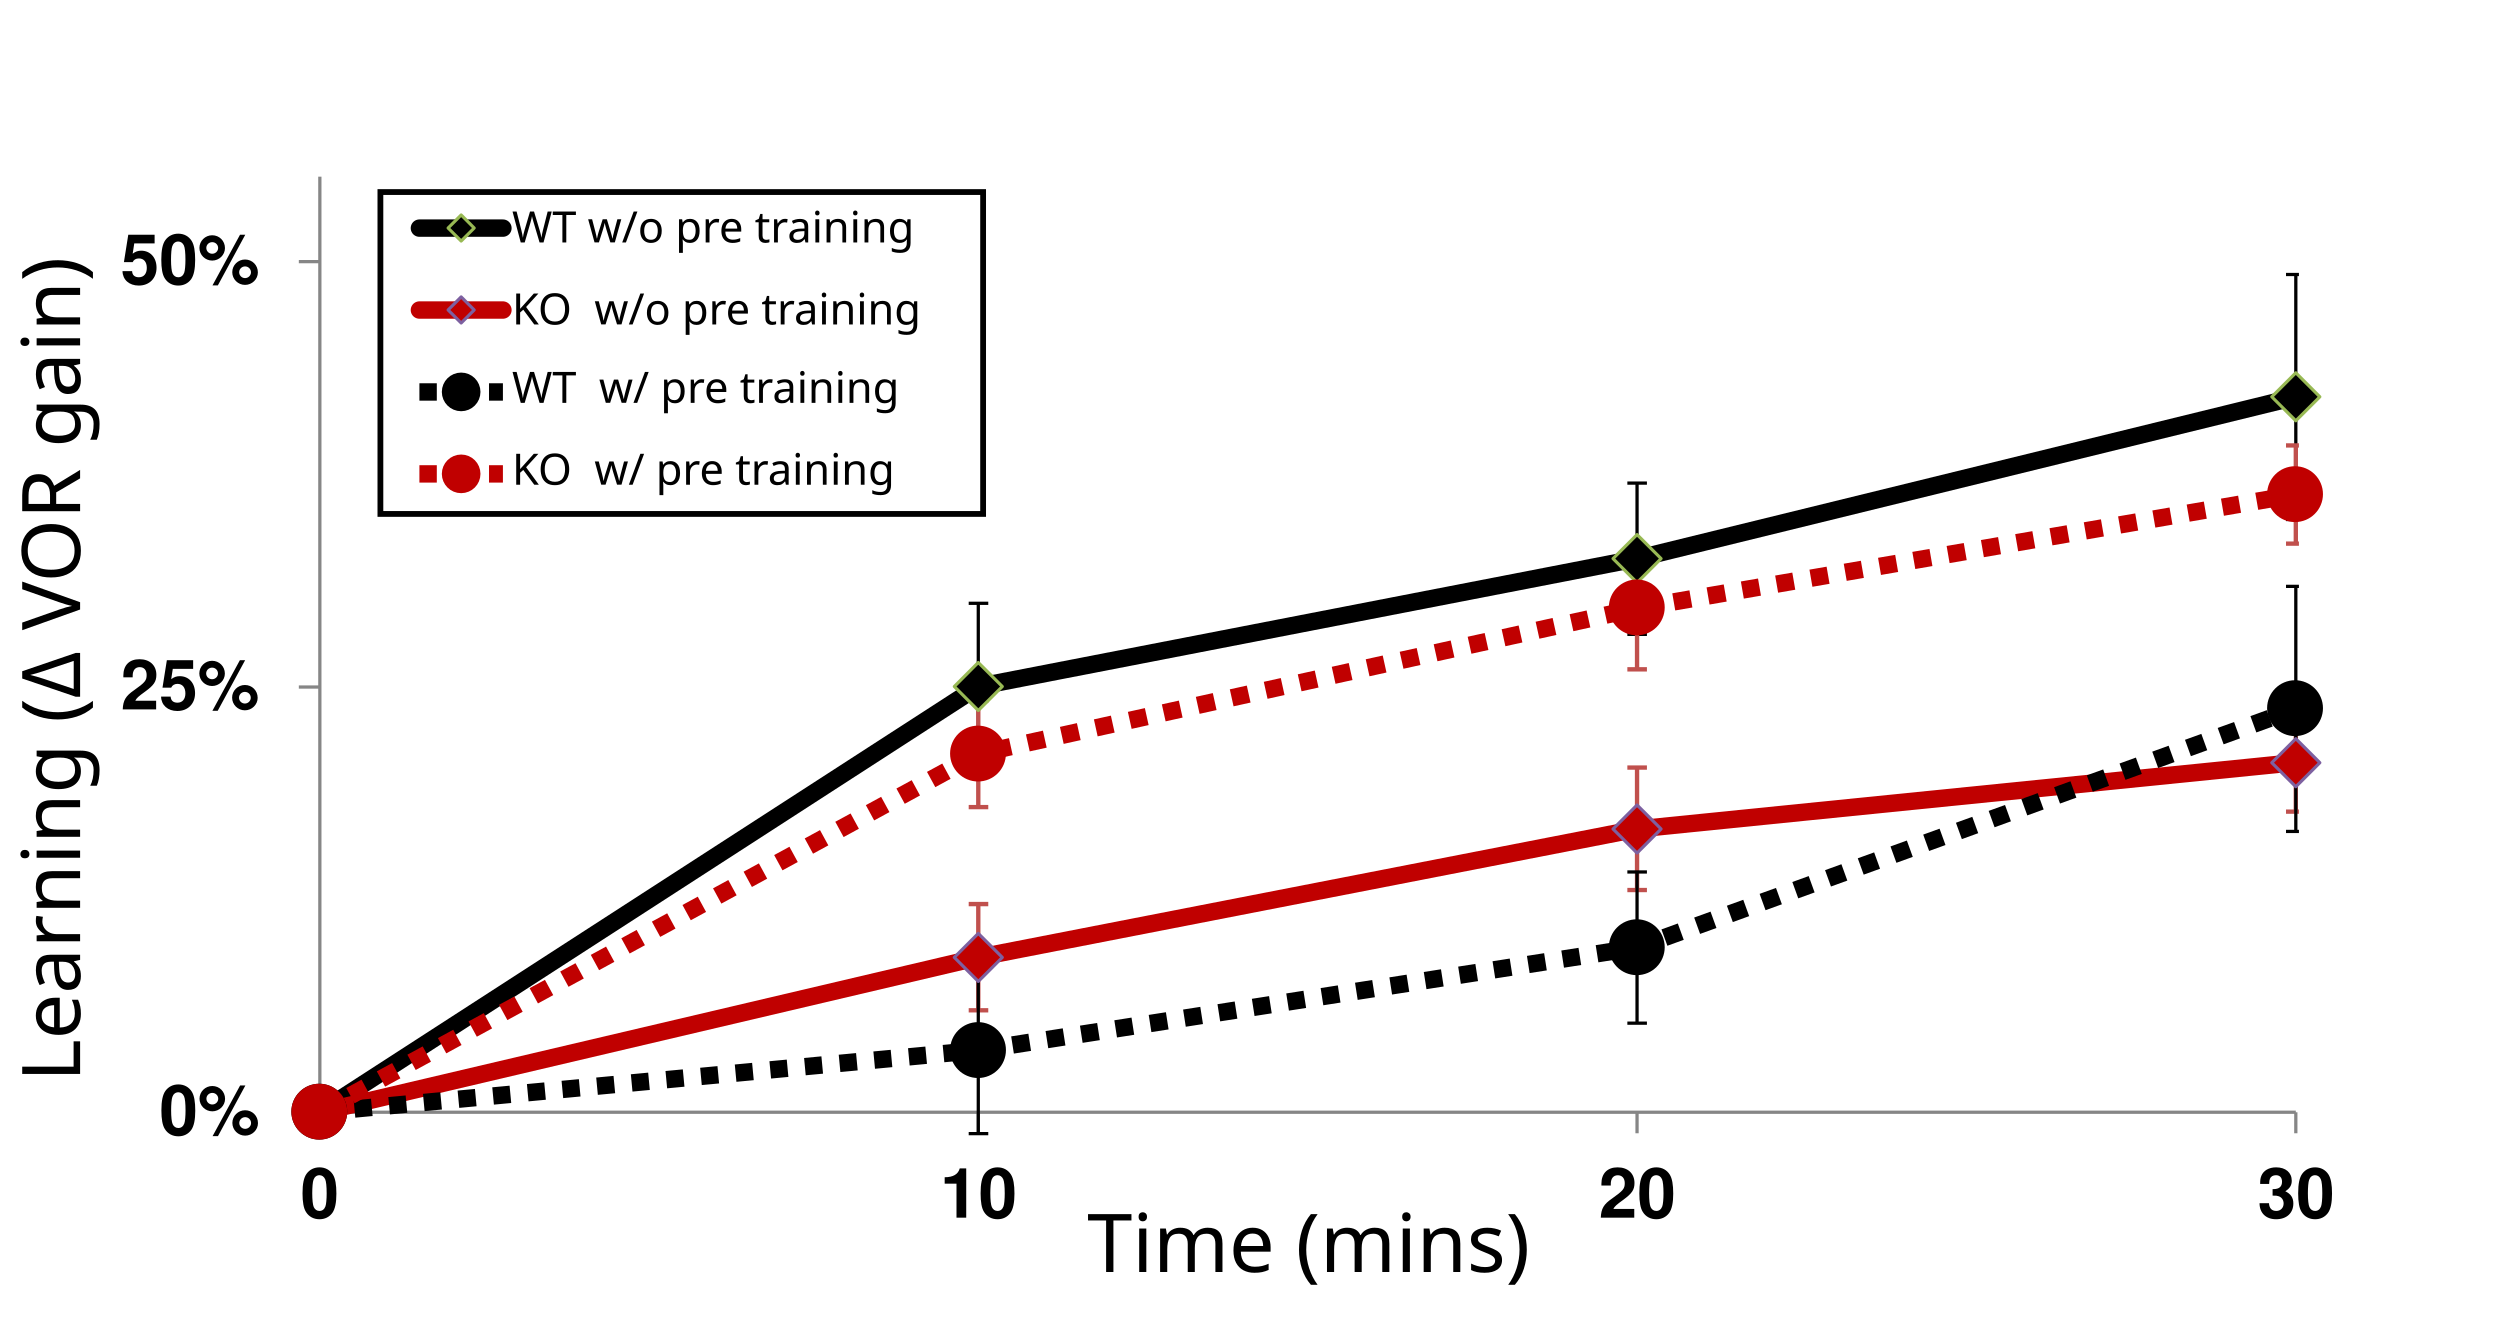
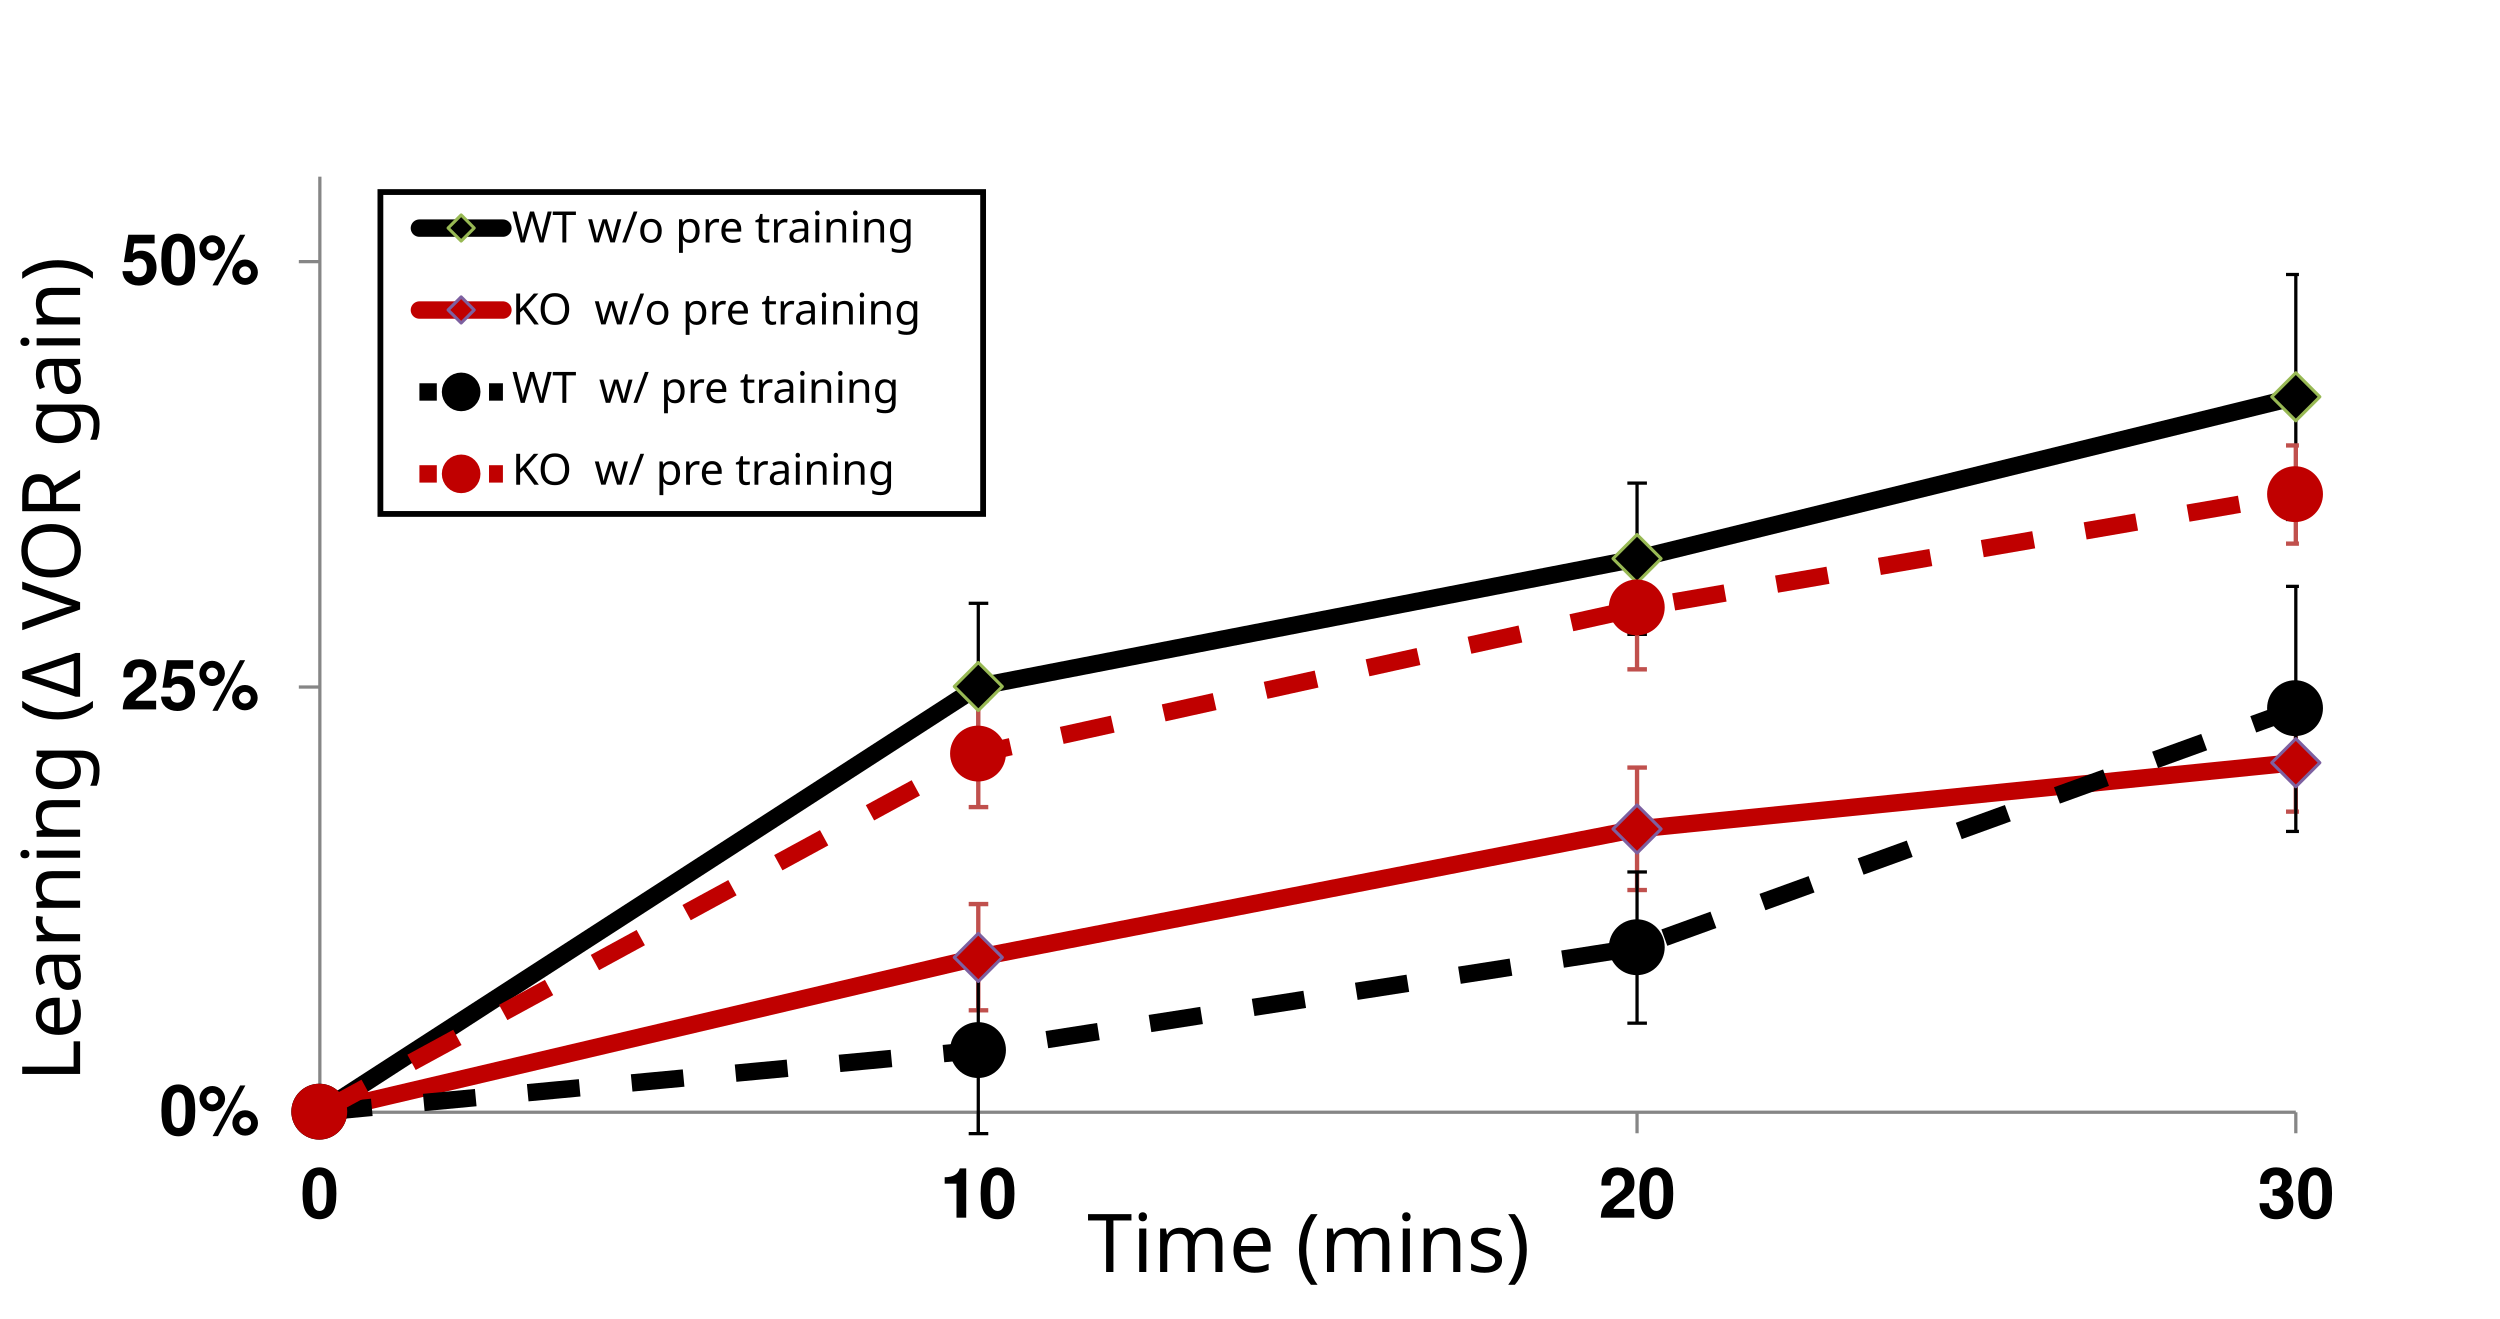
<svg xmlns="http://www.w3.org/2000/svg" id="svg2" version="1.1" width="863.69" height="455.35" xml:space="preserve">
  <defs id="defs6">
    <clipPath clipPathUnits="userSpaceOnUse" id="clipPath28">
      <path d="m 138.92,122.89 547.07,0 0,376.11 -547.07,0 0,-376.11 z" clip-rule="evenodd" id="path30" />
    </clipPath>
    <clipPath clipPathUnits="userSpaceOnUse" id="clipPath46">
      <path d="m 138.92,122.89 547.07,0 0,376.11 -547.07,0 0,-376.11 z" clip-rule="evenodd" id="path48" />
    </clipPath>
    <clipPath clipPathUnits="userSpaceOnUse" id="clipPath56">
      <path d="m 138.92,122.89 547.07,0 0,376.11 -547.07,0 0,-376.11 z" clip-rule="evenodd" id="path58" />
    </clipPath>
    <clipPath clipPathUnits="userSpaceOnUse" id="clipPath66">
      <path d="m 138.92,122.89 547.07,0 0,376.11 -547.07,0 0,-376.11 z" clip-rule="evenodd" id="path68" />
    </clipPath>
    <clipPath clipPathUnits="userSpaceOnUse" id="clipPath84">
      <path d="m 138.92,122.89 547.07,0 0,376.11 -547.07,0 0,-376.11 z" clip-rule="evenodd" id="path86" />
    </clipPath>
    <clipPath clipPathUnits="userSpaceOnUse" id="clipPath94">
      <path d="m 138.92,122.89 547.07,0 0,376.11 -547.07,0 0,-376.11 z" clip-rule="evenodd" id="path96" />
    </clipPath>
    <clipPath clipPathUnits="userSpaceOnUse" id="clipPath104">
      <path d="m 138.92,122.89 547.07,0 0,376.11 -547.07,0 0,-376.11 z" clip-rule="evenodd" id="path106" />
    </clipPath>
    <clipPath clipPathUnits="userSpaceOnUse" id="clipPath122">
      <path d="m 138.92,122.89 547.07,0 0,376.11 -547.07,0 0,-376.11 z" clip-rule="evenodd" id="path124" />
    </clipPath>
    <clipPath clipPathUnits="userSpaceOnUse" id="clipPath132">
      <path d="m 138.92,122.89 547.07,0 0,376.11 -547.07,0 0,-376.11 z" clip-rule="evenodd" id="path134" />
    </clipPath>
    <clipPath clipPathUnits="userSpaceOnUse" id="clipPath142">
      <path d="m 138.92,122.89 547.07,0 0,376.11 -547.07,0 0,-376.11 z" clip-rule="evenodd" id="path144" />
    </clipPath>
    <clipPath clipPathUnits="userSpaceOnUse" id="clipPath160">
      <path d="m 138.92,122.89 547.07,0 0,376.11 -547.07,0 0,-376.11 z" clip-rule="evenodd" id="path162" />
    </clipPath>
    <clipPath clipPathUnits="userSpaceOnUse" id="clipPath170">
      <path d="m 138.92,122.89 547.07,0 0,376.11 -547.07,0 0,-376.11 z" clip-rule="evenodd" id="path172" />
    </clipPath>
    <clipPath clipPathUnits="userSpaceOnUse" id="clipPath180">
      <path d="m 138.92,122.03 547.07,0 0,376.98 -547.07,0 0,-376.98 z" clip-rule="evenodd" id="path182" />
    </clipPath>
    <clipPath clipPathUnits="userSpaceOnUse" id="clipPath206">
      <path d="m 138.92,122.03 547.07,0 0,376.98 -547.07,0 0,-376.98 z" clip-rule="evenodd" id="path208" />
    </clipPath>
    <clipPath clipPathUnits="userSpaceOnUse" id="clipPath232">
      <path d="m 138.92,122.03 547.07,0 0,376.98 -547.07,0 0,-376.98 z" clip-rule="evenodd" id="path234" />
    </clipPath>
    <clipPath clipPathUnits="userSpaceOnUse" id="clipPath258">
      <path d="m 138.92,122.03 547.07,0 0,376.98 -547.07,0 0,-376.98 z" clip-rule="evenodd" id="path260" />
    </clipPath>
    <clipPath clipPathUnits="userSpaceOnUse" id="clipPath284">
      <path d="m 51,64.56 690.12,0 0,482.76 -690.12,0 0,-482.76 z" clip-rule="evenodd" id="path286" />
    </clipPath>
    <clipPath clipPathUnits="userSpaceOnUse" id="clipPath296">
      <path d="m 51,64.56 690.12,0 0,482.76 -690.12,0 0,-482.76 z" clip-rule="evenodd" id="path298" />
    </clipPath>
    <clipPath clipPathUnits="userSpaceOnUse" id="clipPath308">
      <path d="m 51,64.56 690.12,0 0,482.76 -690.12,0 0,-482.76 z" clip-rule="evenodd" id="path310" />
    </clipPath>
    <clipPath clipPathUnits="userSpaceOnUse" id="clipPath320">
      <path d="m 51,64.56 690.12,0 0,482.76 -690.12,0 0,-482.76 z" clip-rule="evenodd" id="path322" />
    </clipPath>
    <clipPath clipPathUnits="userSpaceOnUse" id="clipPath332">
      <path d="m 51,64.56 690.12,0 0,482.76 -690.12,0 0,-482.76 z" clip-rule="evenodd" id="path334" />
    </clipPath>
    <clipPath clipPathUnits="userSpaceOnUse" id="clipPath344">
      <path d="m 51,64.56 690.12,0 0,482.76 -690.12,0 0,-482.76 z" clip-rule="evenodd" id="path346" />
    </clipPath>
    <clipPath clipPathUnits="userSpaceOnUse" id="clipPath356">
      <path d="m 51,64.56 690.12,0 0,482.76 -690.12,0 0,-482.76 z" clip-rule="evenodd" id="path358" />
    </clipPath>
    <clipPath clipPathUnits="userSpaceOnUse" id="clipPath368">
      <path d="m 51,64.56 690.12,0 0,482.76 -690.12,0 0,-482.76 z" clip-rule="evenodd" id="path370" />
    </clipPath>
    <clipPath clipPathUnits="userSpaceOnUse" id="clipPath380">
      <path d="m 51,64.56 690.12,0 0,482.76 -690.12,0 0,-482.76 z" clip-rule="evenodd" id="path382" />
    </clipPath>
    <clipPath clipPathUnits="userSpaceOnUse" id="clipPath398">
      <path d="m 51,64.56 690.12,0 0,482.76 -690.12,0 0,-482.76 z" clip-rule="evenodd" id="path400" />
    </clipPath>
    <clipPath clipPathUnits="userSpaceOnUse" id="clipPath416">
      <path d="m 51,64.56 690.12,0 0,482.76 -690.12,0 0,-482.76 z" clip-rule="evenodd" id="path418" />
    </clipPath>
    <clipPath clipPathUnits="userSpaceOnUse" id="clipPath434">
      <path d="m 51,64.56 690.12,0 0,482.76 -690.12,0 0,-482.76 z" clip-rule="evenodd" id="path436" />
    </clipPath>
    <clipPath clipPathUnits="userSpaceOnUse" id="clipPath452">
      <path d="m 51,64.56 690.12,0 0,482.76 -690.12,0 0,-482.76 z" clip-rule="evenodd" id="path454" />
    </clipPath>
  </defs>
  <g id="g10" transform="matrix(1.25,0,0,-1.25,-63.26394,684.7361)">
    <path d="m 139.01,239.629 0,259.341" style="fill:none;stroke:#868686;stroke-width:0.902;stroke-linecap:butt;stroke-linejoin:round;stroke-miterlimit:10;stroke-opacity:1;stroke-dasharray:none" id="path16" />
    <path d="m 133.2,240.33 5.81,0 m -5.81,117.58 5.81,0 m -5.81,117.56 5.81,0" style="fill:none;stroke:#868686;stroke-width:0.902;stroke-linecap:butt;stroke-linejoin:round;stroke-miterlimit:10;stroke-opacity:1;stroke-dasharray:none" id="path18" />
    <path d="m 139.01,240.38 546.12,0" style="fill:none;stroke:#868686;stroke-width:0.902;stroke-linecap:butt;stroke-linejoin:round;stroke-miterlimit:10;stroke-opacity:1;stroke-dasharray:none" id="path20" />
    <path d="m 139.01,240.38 0,-5.8 m 181.98,5.8 0,-5.8 m 182.07,5.8 0,-5.8 m 182.07,5.8 0,-5.8" style="fill:none;stroke:#868686;stroke-width:0.902;stroke-linecap:butt;stroke-linejoin:round;stroke-miterlimit:10;stroke-opacity:1;stroke-dasharray:none" id="path22" />
    <g id="g24">
      <g id="g26" clip-path="url(#clipPath28)">
        <path d="m 136.3,240.38 5.41,0 m -5.41,0 5.41,0" style="fill:none;stroke:#000000;stroke-width:0.902;stroke-linecap:butt;stroke-linejoin:round;stroke-miterlimit:10;stroke-opacity:1;stroke-dasharray:none" id="path32" />
      </g>
    </g>
    <path d="m 320.99,358.05 0,-22.99 m 0,22.99 0,23 m -2.65,-45.99 5.41,0 m -5.41,45.99 5.41,0" style="fill:#000000;fill-opacity:1;fill-rule:nonzero;stroke:none" id="path34" />
    <path d="m 320.99,358.05 0,-22.99 m 0,22.99 0,23 m -2.65,-45.99 5.41,0 m -5.41,45.99 5.41,0" style="fill:none;stroke:#000000;stroke-width:0.902;stroke-linecap:butt;stroke-linejoin:round;stroke-miterlimit:10;stroke-opacity:1;stroke-dasharray:none" id="path36" />
    <path d="m 503.06,393.4 0,-20.93 m 0,20.93 0,20.87 m -2.68,-41.8 5.41,0 m -5.41,41.8 5.41,0" style="fill:#000000;fill-opacity:1;fill-rule:nonzero;stroke:none" id="path38" />
    <path d="m 503.06,393.4 0,-20.93 m 0,20.93 0,20.87 m -2.68,-41.8 5.41,0 m -5.41,41.8 5.41,0" style="fill:none;stroke:#000000;stroke-width:0.902;stroke-linecap:butt;stroke-linejoin:round;stroke-miterlimit:10;stroke-opacity:1;stroke-dasharray:none" id="path40" />
    <g id="g42">
      <g id="g44" clip-path="url(#clipPath46)">
        <path d="m 685.13,438.12 0,-33.92 m 0,33.92 0,33.81 m -2.71,-67.73 5.41,0 m -5.41,67.73 5.41,0" style="fill:#000000;fill-opacity:1;fill-rule:nonzero;stroke:none" id="path50" />
      </g>
    </g>
    <g id="g52">
      <g id="g54" clip-path="url(#clipPath56)">
        <path d="m 685.13,438.12 0,-33.92 m 0,33.92 0,33.81 m -2.71,-67.73 5.41,0 m -5.41,67.73 5.41,0" style="fill:none;stroke:#000000;stroke-width:0.902;stroke-linecap:butt;stroke-linejoin:round;stroke-miterlimit:10;stroke-opacity:1;stroke-dasharray:none" id="path60" />
      </g>
    </g>
    <g id="g62">
      <g id="g64" clip-path="url(#clipPath66)">
        <path d="m 136.3,240.38 5.41,0 m -5.41,0 5.41,0" style="fill:none;stroke:#c0504d;stroke-width:1.202;stroke-linecap:butt;stroke-linejoin:round;stroke-miterlimit:10;stroke-opacity:1;stroke-dasharray:none" id="path70" />
      </g>
    </g>
    <path d="m 320.99,283.18 0,-14.62 m 0,14.62 0,14.74 m -2.65,-29.36 5.41,0 m -5.41,29.36 5.41,0" style="fill:#000000;fill-opacity:1;fill-rule:nonzero;stroke:none" id="path72" />
    <path d="m 320.99,283.18 0,-14.62 m 0,14.62 0,14.74 m -2.65,-29.36 5.41,0 m -5.41,29.36 5.41,0" style="fill:none;stroke:#c0504d;stroke-width:1.202;stroke-linecap:butt;stroke-linejoin:round;stroke-miterlimit:10;stroke-opacity:1;stroke-dasharray:none" id="path74" />
    <path d="m 503.06,318.67 0,-16.87 m 0,16.87 0,16.98 m -2.68,-33.85 5.41,0 m -5.41,33.85 5.41,0" style="fill:#000000;fill-opacity:1;fill-rule:nonzero;stroke:none" id="path76" />
    <path d="m 503.06,318.67 0,-16.87 m 0,16.87 0,16.98 m -2.68,-33.85 5.41,0 m -5.41,33.85 5.41,0" style="fill:none;stroke:#c0504d;stroke-width:1.202;stroke-linecap:butt;stroke-linejoin:round;stroke-miterlimit:10;stroke-opacity:1;stroke-dasharray:none" id="path78" />
    <g id="g80">
      <g id="g82" clip-path="url(#clipPath84)">
        <path d="m 685.13,336.99 0,-13.52 m 0,13.52 0,13.63 m -2.71,-27.15 5.41,0 m -5.41,27.15 5.41,0" style="fill:#000000;fill-opacity:1;fill-rule:nonzero;stroke:none" id="path88" />
      </g>
    </g>
    <g id="g90">
      <g id="g92" clip-path="url(#clipPath94)">
        <path d="m 685.13,336.99 0,-13.52 m 0,13.52 0,13.63 m -2.71,-27.15 5.41,0 m -5.41,27.15 5.41,0" style="fill:none;stroke:#c0504d;stroke-width:1.202;stroke-linecap:butt;stroke-linejoin:round;stroke-miterlimit:10;stroke-opacity:1;stroke-dasharray:none" id="path98" />
      </g>
    </g>
    <g id="g100">
      <g id="g102" clip-path="url(#clipPath104)">
        <path d="m 136.3,240.38 5.41,0 m -5.41,0 5.41,0" style="fill:none;stroke:#000000;stroke-width:0.902;stroke-linecap:butt;stroke-linejoin:round;stroke-miterlimit:10;stroke-opacity:1;stroke-dasharray:none" id="path108" />
      </g>
    </g>
    <path d="m 320.99,257.5 0,-23.02 m 0,23.02 0,22.97 m -2.65,-45.99 5.41,0 m -5.41,45.99 5.41,0" style="fill:#000000;fill-opacity:1;fill-rule:nonzero;stroke:none" id="path110" />
    <path d="m 320.99,257.5 0,-23.02 m 0,23.02 0,22.97 m -2.65,-45.99 5.41,0 m -5.41,45.99 5.41,0" style="fill:none;stroke:#000000;stroke-width:0.902;stroke-linecap:butt;stroke-linejoin:round;stroke-miterlimit:10;stroke-opacity:1;stroke-dasharray:none" id="path112" />
    <path d="m 503.06,285.92 0,-20.92 m 0,20.92 0,20.88 m -2.68,-41.8 5.41,0 m -5.41,41.8 5.41,0" style="fill:#000000;fill-opacity:1;fill-rule:nonzero;stroke:none" id="path114" />
    <path d="m 503.06,285.92 0,-20.92 m 0,20.92 0,20.88 m -2.68,-41.8 5.41,0 m -5.41,41.8 5.41,0" style="fill:none;stroke:#000000;stroke-width:0.902;stroke-linecap:butt;stroke-linejoin:round;stroke-miterlimit:10;stroke-opacity:1;stroke-dasharray:none" id="path116" />
    <g id="g118">
      <g id="g120" clip-path="url(#clipPath122)">
        <path d="m 685.13,351.85 0,-33.86 m 0,33.86 0,33.87 m -2.71,-67.73 5.41,0 m -5.41,67.73 5.41,0" style="fill:#000000;fill-opacity:1;fill-rule:nonzero;stroke:none" id="path126" />
      </g>
    </g>
    <g id="g128">
      <g id="g130" clip-path="url(#clipPath132)">
        <path d="m 685.13,351.85 0,-33.86 m 0,33.86 0,33.87 m -2.71,-67.73 5.41,0 m -5.41,67.73 5.41,0" style="fill:none;stroke:#000000;stroke-width:0.902;stroke-linecap:butt;stroke-linejoin:round;stroke-miterlimit:10;stroke-opacity:1;stroke-dasharray:none" id="path136" />
      </g>
    </g>
    <g id="g138">
      <g id="g140" clip-path="url(#clipPath142)">
        <path d="m 136.3,240.38 5.41,0 m -5.41,0 5.41,0" style="fill:none;stroke:#c0504d;stroke-width:1.202;stroke-linecap:butt;stroke-linejoin:round;stroke-miterlimit:10;stroke-opacity:1;stroke-dasharray:none" id="path146" />
      </g>
    </g>
    <path d="m 320.99,339.44 0,-14.72 m 0,14.72 0,14.64 m -2.65,-29.36 5.41,0 m -5.41,29.36 5.41,0" style="fill:#000000;fill-opacity:1;fill-rule:nonzero;stroke:none" id="path148" />
    <path d="m 320.99,339.44 0,-14.72 m 0,14.72 0,14.64 m -2.65,-29.36 5.41,0 m -5.41,29.36 5.41,0" style="fill:none;stroke:#c0504d;stroke-width:1.202;stroke-linecap:butt;stroke-linejoin:round;stroke-miterlimit:10;stroke-opacity:1;stroke-dasharray:none" id="path150" />
    <path d="m 503.06,379.69 0,-16.89 m 0,16.89 0,16.96 m -2.68,-33.85 5.41,0 m -5.41,33.85 5.41,0" style="fill:#000000;fill-opacity:1;fill-rule:nonzero;stroke:none" id="path152" />
    <path d="m 503.06,379.69 0,-16.89 m 0,16.89 0,16.96 m -2.68,-33.85 5.41,0 m -5.41,33.85 5.41,0" style="fill:none;stroke:#c0504d;stroke-width:1.202;stroke-linecap:butt;stroke-linejoin:round;stroke-miterlimit:10;stroke-opacity:1;stroke-dasharray:none" id="path154" />
    <g id="g156">
      <g id="g158" clip-path="url(#clipPath160)">
        <path d="m 685.13,411.15 0,-13.61 m 0,13.61 0,13.53 m -2.71,-27.14 5.41,0 m -5.41,27.14 5.41,0" style="fill:#000000;fill-opacity:1;fill-rule:nonzero;stroke:none" id="path164" />
      </g>
    </g>
    <g id="g166">
      <g id="g168" clip-path="url(#clipPath170)">
        <path d="m 685.13,411.15 0,-13.61 m 0,13.61 0,13.53 m -2.71,-27.14 5.41,0 m -5.41,27.14 5.41,0" style="fill:none;stroke:#c0504d;stroke-width:1.202;stroke-linecap:butt;stroke-linejoin:round;stroke-miterlimit:10;stroke-opacity:1;stroke-dasharray:none" id="path174" />
      </g>
    </g>
    <g id="g176">
      <g id="g178" clip-path="url(#clipPath180)">
        <path d="m 139.01,240.38 181.98,117.67 182.07,35.35 182.07,44.67" style="fill:none;stroke:#000000;stroke-width:4.809;stroke-linecap:round;stroke-linejoin:round;stroke-miterlimit:10;stroke-opacity:1;stroke-dasharray:none" id="path184" />
      </g>
    </g>
    <path d="m 139.07,246.97 6.63,-6.64 -6.63,-6.64 -6.64,6.64 6.64,6.64 z" style="fill:#000000;fill-opacity:1;fill-rule:nonzero;stroke:none" id="path186" />
    <path d="m 139.07,246.97 6.63,-6.64 -6.63,-6.64 -6.64,6.64 6.64,6.64 z" style="fill:none;stroke:#98b954;stroke-width:0.866;stroke-linecap:butt;stroke-linejoin:round;stroke-miterlimit:10;stroke-opacity:1;stroke-dasharray:none" id="path188" />
    <path d="m 320.99,364.69 6.64,-6.64 -6.64,-6.63 -6.63,6.63 6.63,6.64 z" style="fill:#000000;fill-opacity:1;fill-rule:nonzero;stroke:none" id="path190" />
    <path d="m 320.99,364.69 6.64,-6.64 -6.64,-6.63 -6.63,6.63 6.63,6.64 z" style="fill:none;stroke:#98b954;stroke-width:0.866;stroke-linecap:butt;stroke-linejoin:round;stroke-miterlimit:10;stroke-opacity:1;stroke-dasharray:none" id="path192" />
    <path d="m 503.06,400.04 6.64,-6.64 -6.64,-6.64 -6.64,6.64 6.64,6.64 z" style="fill:#000000;fill-opacity:1;fill-rule:nonzero;stroke:none" id="path194" />
    <path d="m 503.06,400.04 6.64,-6.64 -6.64,-6.64 -6.64,6.64 6.64,6.64 z" style="fill:none;stroke:#98b954;stroke-width:0.866;stroke-linecap:butt;stroke-linejoin:round;stroke-miterlimit:10;stroke-opacity:1;stroke-dasharray:none" id="path196" />
    <path d="m 685.13,444.76 6.64,-6.64 -6.64,-6.63 -6.64,6.63 6.64,6.64 z" style="fill:#000000;fill-opacity:1;fill-rule:nonzero;stroke:none" id="path198" />
    <path d="m 685.13,444.76 6.64,-6.64 -6.64,-6.63 -6.64,6.63 6.64,6.64 z" style="fill:none;stroke:#98b954;stroke-width:0.866;stroke-linecap:butt;stroke-linejoin:round;stroke-miterlimit:10;stroke-opacity:1;stroke-dasharray:none" id="path200" />
    <g clip-path="url(#clipPath206)" id="g204">
      <path id="path210" style="fill:none;stroke:#c00000;stroke-width:4.809;stroke-linecap:round;stroke-linejoin:round;stroke-miterlimit:10;stroke-opacity:1;stroke-dasharray:none" d="m 139.01,240.38 181.98,42.8 182.07,35.49 182.07,18.37" />
    </g>
    <path d="m 139.07,246.97 6.63,-6.64 -6.63,-6.64 -6.64,6.64 6.64,6.64 z" style="fill:#c00000;fill-opacity:1;fill-rule:nonzero;stroke:none" id="path212" />
    <path d="m 139.07,246.97 6.63,-6.64 -6.63,-6.64 -6.64,6.64 6.64,6.64 z" style="fill:none;stroke:#7d60a0;stroke-width:0.866;stroke-linecap:butt;stroke-linejoin:round;stroke-miterlimit:10;stroke-opacity:1;stroke-dasharray:none" id="path214" />
    <path d="m 320.99,289.81 6.64,-6.63 -6.64,-6.64 -6.63,6.64 6.63,6.63 z" style="fill:#c00000;fill-opacity:1;fill-rule:nonzero;stroke:none" id="path216" />
    <path d="m 320.99,289.81 6.64,-6.63 -6.64,-6.64 -6.63,6.64 6.63,6.63 z" style="fill:none;stroke:#7d60a0;stroke-width:0.866;stroke-linecap:butt;stroke-linejoin:round;stroke-miterlimit:10;stroke-opacity:1;stroke-dasharray:none" id="path218" />
    <path d="m 503.06,325.3 6.64,-6.63 -6.64,-6.64 -6.64,6.64 6.64,6.63 z" style="fill:#c00000;fill-opacity:1;fill-rule:nonzero;stroke:none" id="path220" />
    <path d="m 503.06,325.3 6.64,-6.63 -6.64,-6.64 -6.64,6.64 6.64,6.63 z" style="fill:none;stroke:#7d60a0;stroke-width:0.866;stroke-linecap:butt;stroke-linejoin:round;stroke-miterlimit:10;stroke-opacity:1;stroke-dasharray:none" id="path222" />
    <path d="m 685.13,343.63 6.64,-6.64 -6.64,-6.64 -6.64,6.64 6.64,6.64 z" style="fill:#c00000;fill-opacity:1;fill-rule:nonzero;stroke:none" id="path224" />
    <path d="m 685.13,343.63 6.64,-6.64 -6.64,-6.64 -6.64,6.64 6.64,6.64 z" style="fill:none;stroke:#7d60a0;stroke-width:0.866;stroke-linecap:butt;stroke-linejoin:round;stroke-miterlimit:10;stroke-opacity:1;stroke-dasharray:none" id="path226" />
-     <g id="g228">
-       <path id="path236" style="fill:none;stroke:#000000;stroke-width:4.809;stroke-linecap:butt;stroke-linejoin:round;stroke-miterlimit:10;stroke-opacity:1;stroke-dasharray:4.809,4.809;stroke-dashoffset:0" d="m 139.01,240.38 181.98,17.12 182.07,28.42 182.07,65.94" />
+     <g id="g228" style="stroke-width:4.809;stroke-miterlimit:10;stroke-dasharray:14.426,14.426;stroke-dashoffset:0">
+       <path id="path236" style="fill:none;stroke:#000000;stroke-width:4.809;stroke-linecap:butt;stroke-linejoin:round;stroke-miterlimit:10;stroke-opacity:1;stroke-dasharray:14.426,14.426;stroke-dashoffset:0" d="m 139.01,240.38 181.98,17.12 182.07,28.42 182.07,65.94" />
    </g>
    <path d="m 144.77,240.55 c 0,-3.27 -2.65,-5.92 -5.92,-5.92 -3.27,0 -5.91,2.65 -5.91,5.92 0,3.26 2.64,5.91 5.91,5.91 3.27,0 5.92,-2.65 5.92,-5.91 z" style="fill:#000000;fill-opacity:1;fill-rule:nonzero;stroke:none" id="path238" />
    <path d="m 144.77,240.55 c 0,-3.27 -2.65,-5.92 -5.92,-5.92 -3.27,0 -5.91,2.65 -5.91,5.92 0,3.26 2.64,5.91 5.91,5.91 3.27,0 5.92,-2.65 5.92,-5.91 z" style="fill:none;stroke:#000000;stroke-width:3.607;stroke-linecap:butt;stroke-linejoin:round;stroke-miterlimit:10;stroke-opacity:1;stroke-dasharray:none" id="path240" />
    <path d="m 326.83,257.57 c 0,-3.27 -2.64,-5.92 -5.91,-5.92 -3.27,0 -5.92,2.65 -5.92,5.92 0,3.27 2.65,5.92 5.92,5.92 3.27,0 5.91,-2.65 5.91,-5.92 z" style="fill:#000000;fill-opacity:1;fill-rule:nonzero;stroke:none" id="path242" />
    <path d="m 326.83,257.57 c 0,-3.27 -2.64,-5.92 -5.91,-5.92 -3.27,0 -5.92,2.65 -5.92,5.92 0,3.27 2.65,5.92 5.92,5.92 3.27,0 5.91,-2.65 5.91,-5.92 z" style="fill:none;stroke:#000000;stroke-width:3.607;stroke-linecap:butt;stroke-linejoin:round;stroke-miterlimit:10;stroke-opacity:1;stroke-dasharray:none" id="path244" />
    <path d="m 508.9,285.99 c 0,-3.27 -2.64,-5.91 -5.91,-5.91 -3.27,0 -5.92,2.64 -5.92,5.91 0,3.27 2.65,5.92 5.92,5.92 3.27,0 5.91,-2.65 5.91,-5.92 z" style="fill:#000000;fill-opacity:1;fill-rule:nonzero;stroke:none" id="path246" />
    <path d="m 508.9,285.99 c 0,-3.27 -2.64,-5.91 -5.91,-5.91 -3.27,0 -5.92,2.64 -5.92,5.91 0,3.27 2.65,5.92 5.92,5.92 3.27,0 5.91,-2.65 5.91,-5.92 z" style="fill:none;stroke:#000000;stroke-width:3.607;stroke-linecap:butt;stroke-linejoin:round;stroke-miterlimit:10;stroke-opacity:1;stroke-dasharray:none" id="path248" />
    <path d="m 690.83,352.07 c 0,-3.27 -2.65,-5.92 -5.92,-5.92 -3.26,0 -5.91,2.65 -5.91,5.92 0,3.26 2.65,5.91 5.91,5.91 3.27,0 5.92,-2.65 5.92,-5.91 z" style="fill:#000000;fill-opacity:1;fill-rule:nonzero;stroke:none" id="path250" />
    <path d="m 690.83,352.07 c 0,-3.27 -2.65,-5.92 -5.92,-5.92 -3.26,0 -5.91,2.65 -5.91,5.92 0,3.26 2.65,5.91 5.91,5.91 3.27,0 5.92,-2.65 5.92,-5.91 z" style="fill:none;stroke:#000000;stroke-width:3.607;stroke-linecap:butt;stroke-linejoin:round;stroke-miterlimit:10;stroke-opacity:1;stroke-dasharray:none" id="path252" />
-     <path d="m 139.01,240.38 181.98,99.06 182.07,40.25 182.07,31.42" style="fill:none;stroke:#c00000;stroke-width:4.809;stroke-linecap:butt;stroke-linejoin:round;stroke-miterlimit:10;stroke-opacity:1;stroke-dasharray:4.809, 4.809;stroke-dashoffset:0" id="path262" />
+     <path d="m 139.01,240.38 181.98,99.06 182.07,40.25 182.07,31.42" style="fill:none;stroke:#c00000;stroke-width:4.809;stroke-linecap:butt;stroke-linejoin:round;stroke-miterlimit:10;stroke-opacity:1;stroke-dasharray:14.426,14.426;stroke-dashoffset:0" id="path262" />
    <path d="m 144.77,240.55 c 0,-3.27 -2.65,-5.92 -5.92,-5.92 -3.27,0 -5.91,2.65 -5.91,5.92 0,3.26 2.64,5.91 5.91,5.91 3.27,0 5.92,-2.65 5.92,-5.91 z" style="fill:#c00000;fill-opacity:1;fill-rule:nonzero;stroke:none" id="path264" />
    <path d="m 144.77,240.55 c 0,-3.27 -2.65,-5.92 -5.92,-5.92 -3.27,0 -5.91,2.65 -5.91,5.92 0,3.26 2.64,5.91 5.91,5.91 3.27,0 5.92,-2.65 5.92,-5.91 z" style="fill:none;stroke:#c00000;stroke-width:3.607;stroke-linecap:butt;stroke-linejoin:round;stroke-miterlimit:10;stroke-opacity:1;stroke-dasharray:none" id="path266" />
    <path d="m 326.83,339.52 c 0,-3.27 -2.64,-5.92 -5.91,-5.92 -3.27,0 -5.92,2.65 -5.92,5.92 0,3.26 2.65,5.91 5.92,5.91 3.27,0 5.91,-2.65 5.91,-5.91 z" style="fill:#c00000;fill-opacity:1;fill-rule:nonzero;stroke:none" id="path268" />
    <path d="m 326.83,339.52 c 0,-3.27 -2.64,-5.92 -5.91,-5.92 -3.27,0 -5.92,2.65 -5.92,5.92 0,3.26 2.65,5.91 5.92,5.91 3.27,0 5.91,-2.65 5.91,-5.91 z" style="fill:none;stroke:#c00000;stroke-width:3.607;stroke-linecap:butt;stroke-linejoin:round;stroke-miterlimit:10;stroke-opacity:1;stroke-dasharray:none" id="path270" />
    <path d="m 508.9,379.91 c 0,-3.27 -2.64,-5.91 -5.91,-5.91 -3.27,0 -5.92,2.64 -5.92,5.91 0,3.27 2.65,5.92 5.92,5.92 3.27,0 5.91,-2.65 5.91,-5.92 z" style="fill:#c00000;fill-opacity:1;fill-rule:nonzero;stroke:none" id="path272" />
    <path d="m 508.9,379.91 c 0,-3.27 -2.64,-5.91 -5.91,-5.91 -3.27,0 -5.92,2.64 -5.92,5.91 0,3.27 2.65,5.92 5.92,5.92 3.27,0 5.91,-2.65 5.91,-5.92 z" style="fill:none;stroke:#c00000;stroke-width:3.607;stroke-linecap:butt;stroke-linejoin:round;stroke-miterlimit:10;stroke-opacity:1;stroke-dasharray:none" id="path274" />
    <path d="m 690.83,411.22 c 0,-3.27 -2.65,-5.92 -5.92,-5.92 -3.26,0 -5.91,2.65 -5.91,5.92 0,3.26 2.65,5.91 5.91,5.91 3.27,0 5.92,-2.65 5.92,-5.91 z" style="fill:#c00000;fill-opacity:1;fill-rule:nonzero;stroke:none" id="path276" />
    <path d="m 690.83,411.22 c 0,-3.27 -2.65,-5.92 -5.92,-5.92 -3.26,0 -5.91,2.65 -5.91,5.92 0,3.26 2.65,5.91 5.91,5.91 3.27,0 5.92,-2.65 5.92,-5.91 z" style="fill:none;stroke:#c00000;stroke-width:3.607;stroke-linecap:butt;stroke-linejoin:round;stroke-miterlimit:10;stroke-opacity:1;stroke-dasharray:none" id="path278" />
    <g id="g292">
      <g id="g294" clip-path="url(#clipPath296)">
        <text transform="matrix(1,0,0,-1,94.656,234.17)" id="text300">
          <tspan style="font-size:19.2px;font-variant:normal;font-weight:bold;writing-mode:lr-tb;fill:#000000;fill-opacity:1;fill-rule:nonzero;stroke:none;font-family:Helvetica;-inkscape-font-specification:Helvetica-Bold" x="0 10.68" y="0" id="tspan302">0%</tspan>
        </text>
      </g>
    </g>
    <g id="g304">
      <g id="g306" clip-path="url(#clipPath308)">
        <text transform="matrix(1,0,0,-1,83.952,351.72)" id="text312">
          <tspan style="font-size:19.176px;font-variant:normal;font-weight:bold;writing-mode:lr-tb;fill:#000000;fill-opacity:1;fill-rule:nonzero;stroke:none;font-family:Helvetica;-inkscape-font-specification:Helvetica-Bold" x="0 10.68 21.36" y="0" id="tspan314">25%</tspan>
        </text>
      </g>
    </g>
    <g id="g316">
      <g id="g318" clip-path="url(#clipPath320)">
        <text transform="matrix(1,0,0,-1,83.952,469.3)" id="text324">
          <tspan style="font-size:19.2px;font-variant:normal;font-weight:bold;writing-mode:lr-tb;fill:#000000;fill-opacity:1;fill-rule:nonzero;stroke:none;font-family:Helvetica;-inkscape-font-specification:Helvetica-Bold" x="0 10.68 21.36" y="0" id="tspan326">50%</tspan>
        </text>
      </g>
    </g>
    <g id="g328">
      <g id="g330" clip-path="url(#clipPath332)">
        <text transform="matrix(1,0,0,-1,133.66,211.25)" id="text336">
          <tspan style="font-size:19.2px;font-variant:normal;font-weight:bold;writing-mode:lr-tb;fill:#000000;fill-opacity:1;fill-rule:nonzero;stroke:none;font-family:Helvetica;-inkscape-font-specification:Helvetica-Bold" x="0" y="0" id="tspan338">0</tspan>
        </text>
      </g>
    </g>
    <g id="g340">
      <g id="g342" clip-path="url(#clipPath344)">
        <text transform="matrix(1,0,0,-1,310.39,211.25)" id="text348">
          <tspan style="font-size:19.2px;font-variant:normal;font-weight:bold;writing-mode:lr-tb;fill:#000000;fill-opacity:1;fill-rule:nonzero;stroke:none;font-family:Helvetica;-inkscape-font-specification:Helvetica-Bold" x="0 10.68" y="0" id="tspan350">10</tspan>
        </text>
      </g>
    </g>
    <g id="g352">
      <g id="g354" clip-path="url(#clipPath356)">
        <text transform="matrix(1,0,0,-1,492.46,211.25)" id="text360">
          <tspan style="font-size:19.2px;font-variant:normal;font-weight:bold;writing-mode:lr-tb;fill:#000000;fill-opacity:1;fill-rule:nonzero;stroke:none;font-family:Helvetica;-inkscape-font-specification:Helvetica-Bold" x="0 10.68" y="0" id="tspan362">20</tspan>
        </text>
      </g>
    </g>
    <g id="g364">
      <g id="g366" clip-path="url(#clipPath368)">
        <text transform="matrix(1,0,0,-1,674.54,211.25)" id="text372">
          <tspan style="font-size:19.2px;font-variant:normal;font-weight:bold;writing-mode:lr-tb;fill:#000000;fill-opacity:1;fill-rule:nonzero;stroke:none;font-family:Helvetica;-inkscape-font-specification:Helvetica-Bold" x="0 10.656" y="0" id="tspan374">30</tspan>
        </text>
      </g>
    </g>
    <path d="m 166.528,484.74 23.08,0" style="fill:none;stroke:#000000;stroke-width:4.809;stroke-linecap:round;stroke-linejoin:round;stroke-miterlimit:10;stroke-opacity:1;stroke-dasharray:none" id="path388" />
    <path d="m 178.068,488.38 3.6,-3.61 -3.6,-3.6 -3.61,3.6 3.61,3.61 z" style="fill:#000000;fill-opacity:1;fill-rule:nonzero;stroke:none" id="path390" />
    <path d="m 178.068,488.38 3.6,-3.61 -3.6,-3.6 -3.61,3.6 3.61,3.61 z" style="fill:none;stroke:#98b954;stroke-width:0.866;stroke-linecap:butt;stroke-linejoin:round;stroke-miterlimit:10;stroke-opacity:1;stroke-dasharray:none" id="path392" />
    <g id="g394" transform="translate(-376.212,239.0305)">
      <g id="g396" clip-path="url(#clipPath398)">
        <text transform="matrix(1,0,0,-1,568.34,197.42)" id="text402">
          <tspan style="font-size:11.976px;font-variant:normal;font-weight:normal;writing-mode:lr-tb;fill:#000000;fill-opacity:1;fill-rule:nonzero;stroke:none;font-family:Calibri;-inkscape-font-specification:Calibri" x="0 10.659 16.599 43.748 46.455 55.138 59.76 62.467 68.826 73.006 78.934 81.64 85.688 89.868 95.604 98.359 104.706 107.461 113.796" y="0" id="tspan404">WT  w/ pre training</tspan>
        </text>
      </g>
    </g>
    <path d="m 166.528,462.1 23.08,0" style="fill:none;stroke:#c00000;stroke-width:4.809;stroke-linecap:round;stroke-linejoin:round;stroke-miterlimit:10;stroke-opacity:1;stroke-dasharray:none" id="path406" />
    <path d="m 178.068,465.73 3.6,-3.61 -3.6,-3.6 -3.61,3.6 3.61,3.61 z" style="fill:#c00000;fill-opacity:1;fill-rule:nonzero;stroke:none" id="path408" />
    <path d="m 178.068,465.73 3.6,-3.61 -3.6,-3.6 -3.61,3.6 3.61,3.61 z" style="fill:none;stroke:#7d60a0;stroke-width:0.866;stroke-linecap:butt;stroke-linejoin:round;stroke-miterlimit:10;stroke-opacity:1;stroke-dasharray:none" id="path410" />
    <g id="g412" transform="translate(-376.212,335.0305)">
      <g id="g414" clip-path="url(#clipPath416)">
        <text transform="scale(1,-1)" id="text420" x="568.34" y="-78.79">
          <tspan style="font-size:11.976px;font-variant:normal;font-weight:normal;writing-mode:lr-tb;fill:#000000;fill-opacity:1;fill-rule:nonzero;stroke:none;font-family:Calibri;-inkscape-font-specification:Calibri" x="568.34 574.567 582.496 609.789 612.495 621.178 625.801 628.507 634.735 638.915 644.974 647.681 651.729 655.909 661.645 664.399 670.615 673.477 679.693" y="-78.79" id="tspan422">KO  w/ pre training</tspan>
        </text>
      </g>
    </g>
    <path d="m 166.528,439.46 23.08,0" style="fill:none;stroke:#000000;stroke-width:4.809;stroke-linecap:butt;stroke-linejoin:round;stroke-miterlimit:10;stroke-opacity:1;stroke-dasharray:4.809,14.426;stroke-dashoffset:0" id="path424" />
    <path d="m 181.598,439.47 c 0,-1.95 -1.58,-3.53 -3.53,-3.53 -1.95,0 -3.54,1.58 -3.54,3.53 0,1.96 1.59,3.54 3.54,3.54 1.95,0 3.53,-1.58 3.53,-3.54 z" style="fill:#000000;fill-opacity:1;fill-rule:nonzero;stroke:none" id="path426" />
    <path d="m 181.598,439.47 c 0,-1.95 -1.58,-3.53 -3.53,-3.53 -1.95,0 -3.54,1.58 -3.54,3.53 0,1.96 1.59,3.54 3.54,3.54 1.95,0 3.53,-1.58 3.53,-3.54 z" style="fill:none;stroke:#000000;stroke-width:3.607;stroke-linecap:butt;stroke-linejoin:round;stroke-miterlimit:10;stroke-opacity:1;stroke-dasharray:none" id="path428" />
    <g id="g430" transform="translate(-376.212,328.6305)">
      <g id="g432" clip-path="url(#clipPath434)">
        <text transform="matrix(1,0,0,-1,568.34,152.14)" id="text438">
          <tspan style="font-size:11.976px;font-variant:normal;font-weight:normal;writing-mode:lr-tb;fill:#000000;fill-opacity:1;fill-rule:nonzero;stroke:none;font-family:Calibri;-inkscape-font-specification:Calibri" x="0 10.659 16.599 46.455 55.138 59.76 66.072 68.826 75.173 79.353 85.281 87.988 92.036 96.215 101.952 104.706 111.053 113.808 120.143" y="0" id="tspan440">WT w/o pre training</tspan>
        </text>
      </g>
    </g>
    <path d="m 166.528,416.81 23.08,0" style="fill:none;stroke:#c00000;stroke-width:4.809;stroke-linecap:butt;stroke-linejoin:round;stroke-miterlimit:10;stroke-opacity:1;stroke-dasharray:4.809, 14.427;stroke-dashoffset:0" id="path442" />
    <path d="m 181.598,416.82 c 0,-1.95 -1.58,-3.53 -3.53,-3.53 -1.95,0 -3.54,1.58 -3.54,3.53 0,1.95 1.59,3.54 3.54,3.54 1.95,0 3.53,-1.59 3.53,-3.54 z" style="fill:#c00000;fill-opacity:1;fill-rule:nonzero;stroke:none" id="path444" />
    <path d="m 181.598,416.82 c 0,-1.95 -1.58,-3.53 -3.53,-3.53 -1.95,0 -3.54,1.58 -3.54,3.53 0,1.95 1.59,3.54 3.54,3.54 1.95,0 3.53,-1.59 3.53,-3.54 z" style="fill:none;stroke:#c00000;stroke-width:3.607;stroke-linecap:butt;stroke-linejoin:round;stroke-miterlimit:10;stroke-opacity:1;stroke-dasharray:none" id="path446" />
    <g id="g448" transform="translate(-376.212,328.6305)">
      <g id="g450" clip-path="url(#clipPath452)">
        <text transform="matrix(1,0,0,-1,568.34,129.48)" id="text456">
          <tspan style="font-size:11.976px;font-variant:normal;font-weight:normal;writing-mode:lr-tb;fill:#000000;fill-opacity:1;fill-rule:nonzero;stroke:none;font-family:Calibri;-inkscape-font-specification:Calibri" x="0 6.228 14.156 41.449 44.156 52.838 57.461 63.772 66.395 72.742 76.922 82.982 85.688 89.736 93.916 99.533 102.395 108.61 111.473 117.688" y="0" id="tspan458">KO  w/o pre training</tspan>
        </text>
      </g>
    </g>
    <path d="m 51.002,183.9 690.169,0 0,363.497 -690.169,0 0,-363.497 z" style="fill:none;stroke:none;stroke-width:0.783;stroke-linecap:butt;stroke-linejoin:round;stroke-miterlimit:10;stroke-opacity:1;stroke-dasharray:none" id="path460" />
    <text xml:space="preserve" style="font-size:32px;font-style:normal;font-weight:normal;line-height:125%;letter-spacing:0px;word-spacing:0px;fill:#000000;fill-opacity:1;stroke:none;font-family:Sans" x="351.1" y="-196.235" id="text3207" transform="scale(1,-1)">
      <tspan id="tspan3209" x="351.1" y="-196.235" style="font-size:22.4px">Time (mins)</tspan>
    </text>
    <g id="g3215">
      <text transform="matrix(0,1,1,0,0,0)" id="text3211" y="72.75" x="248.798" style="font-size:32px;font-style:normal;font-weight:normal;line-height:125%;letter-spacing:0px;word-spacing:0px;fill:#000000;fill-opacity:1;stroke:none;font-family:Sans" xml:space="preserve">
        <tspan y="72.75" x="248.798" id="tspan3213" style="font-size:22.4px">Learning (Δ VOR gain)</tspan>
      </text>
    </g>
    <rect style="fill:none;stroke:#000000;stroke-width:1.6;stroke-miterlimit:4;stroke-dasharray:none;stroke-dashoffset:0" id="rect3219" width="166.58" height="88.965" x="155.746" y="-494.71" transform="scale(1,-1)" />
  </g>
</svg>
